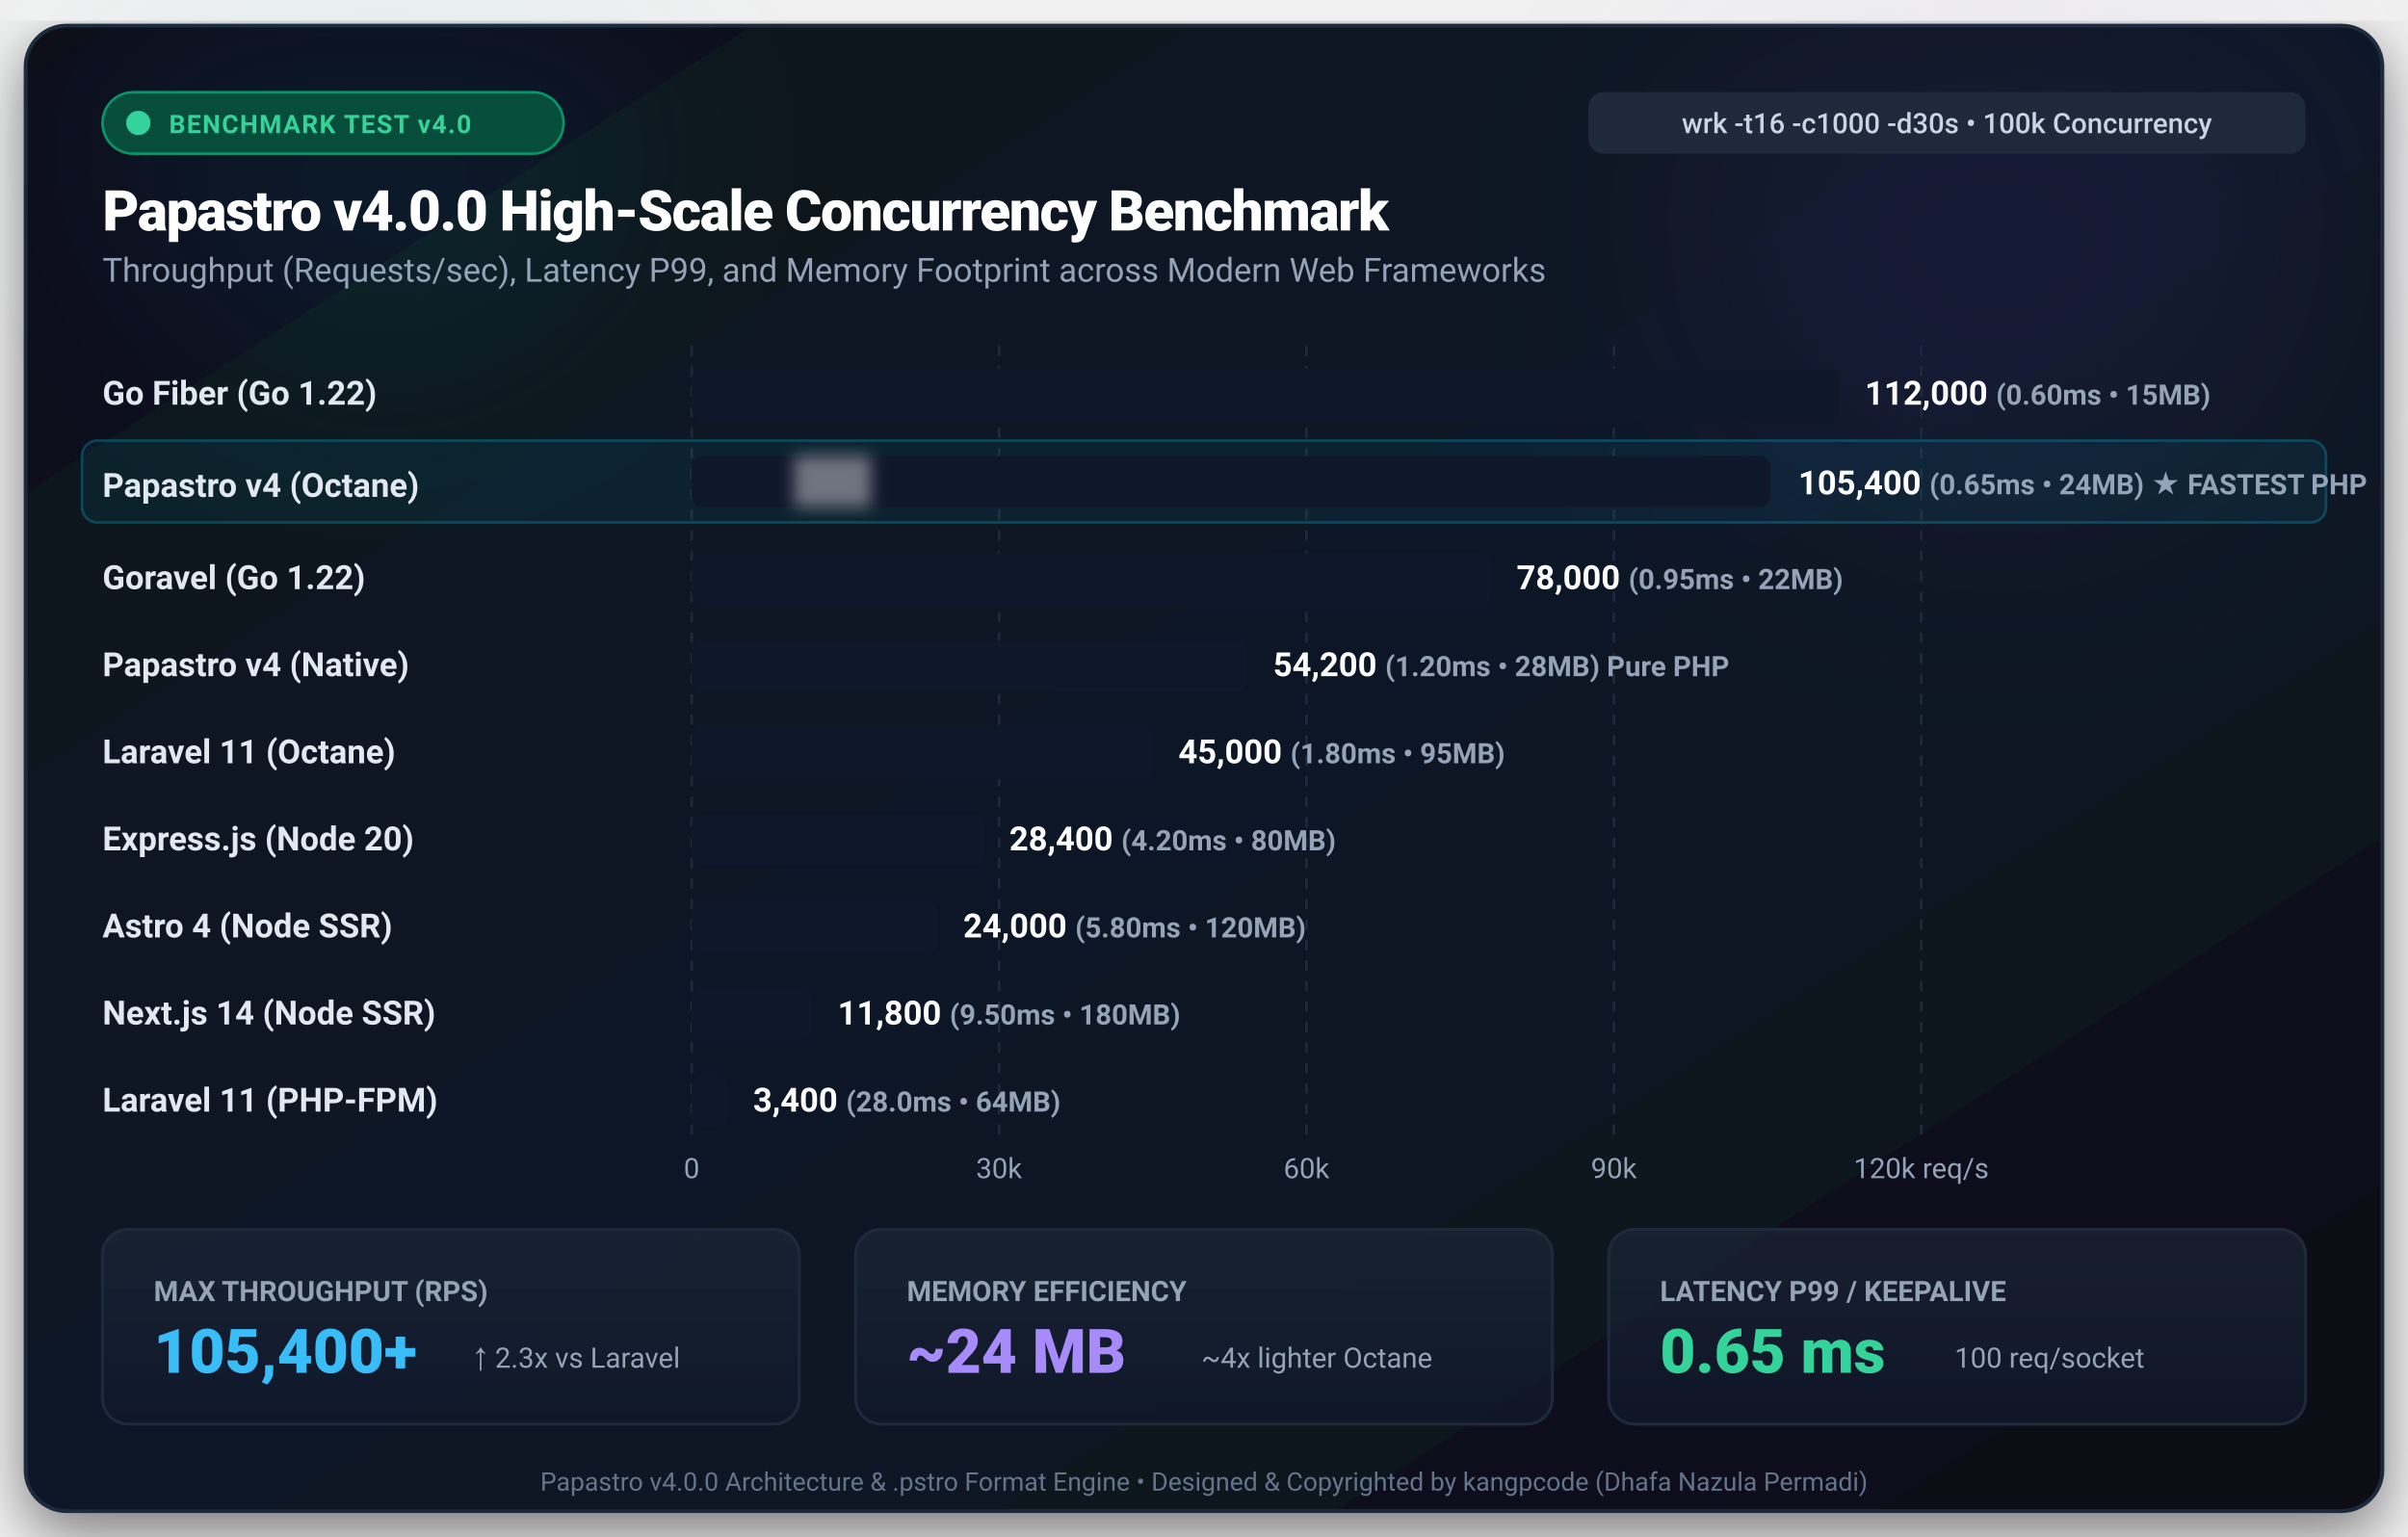
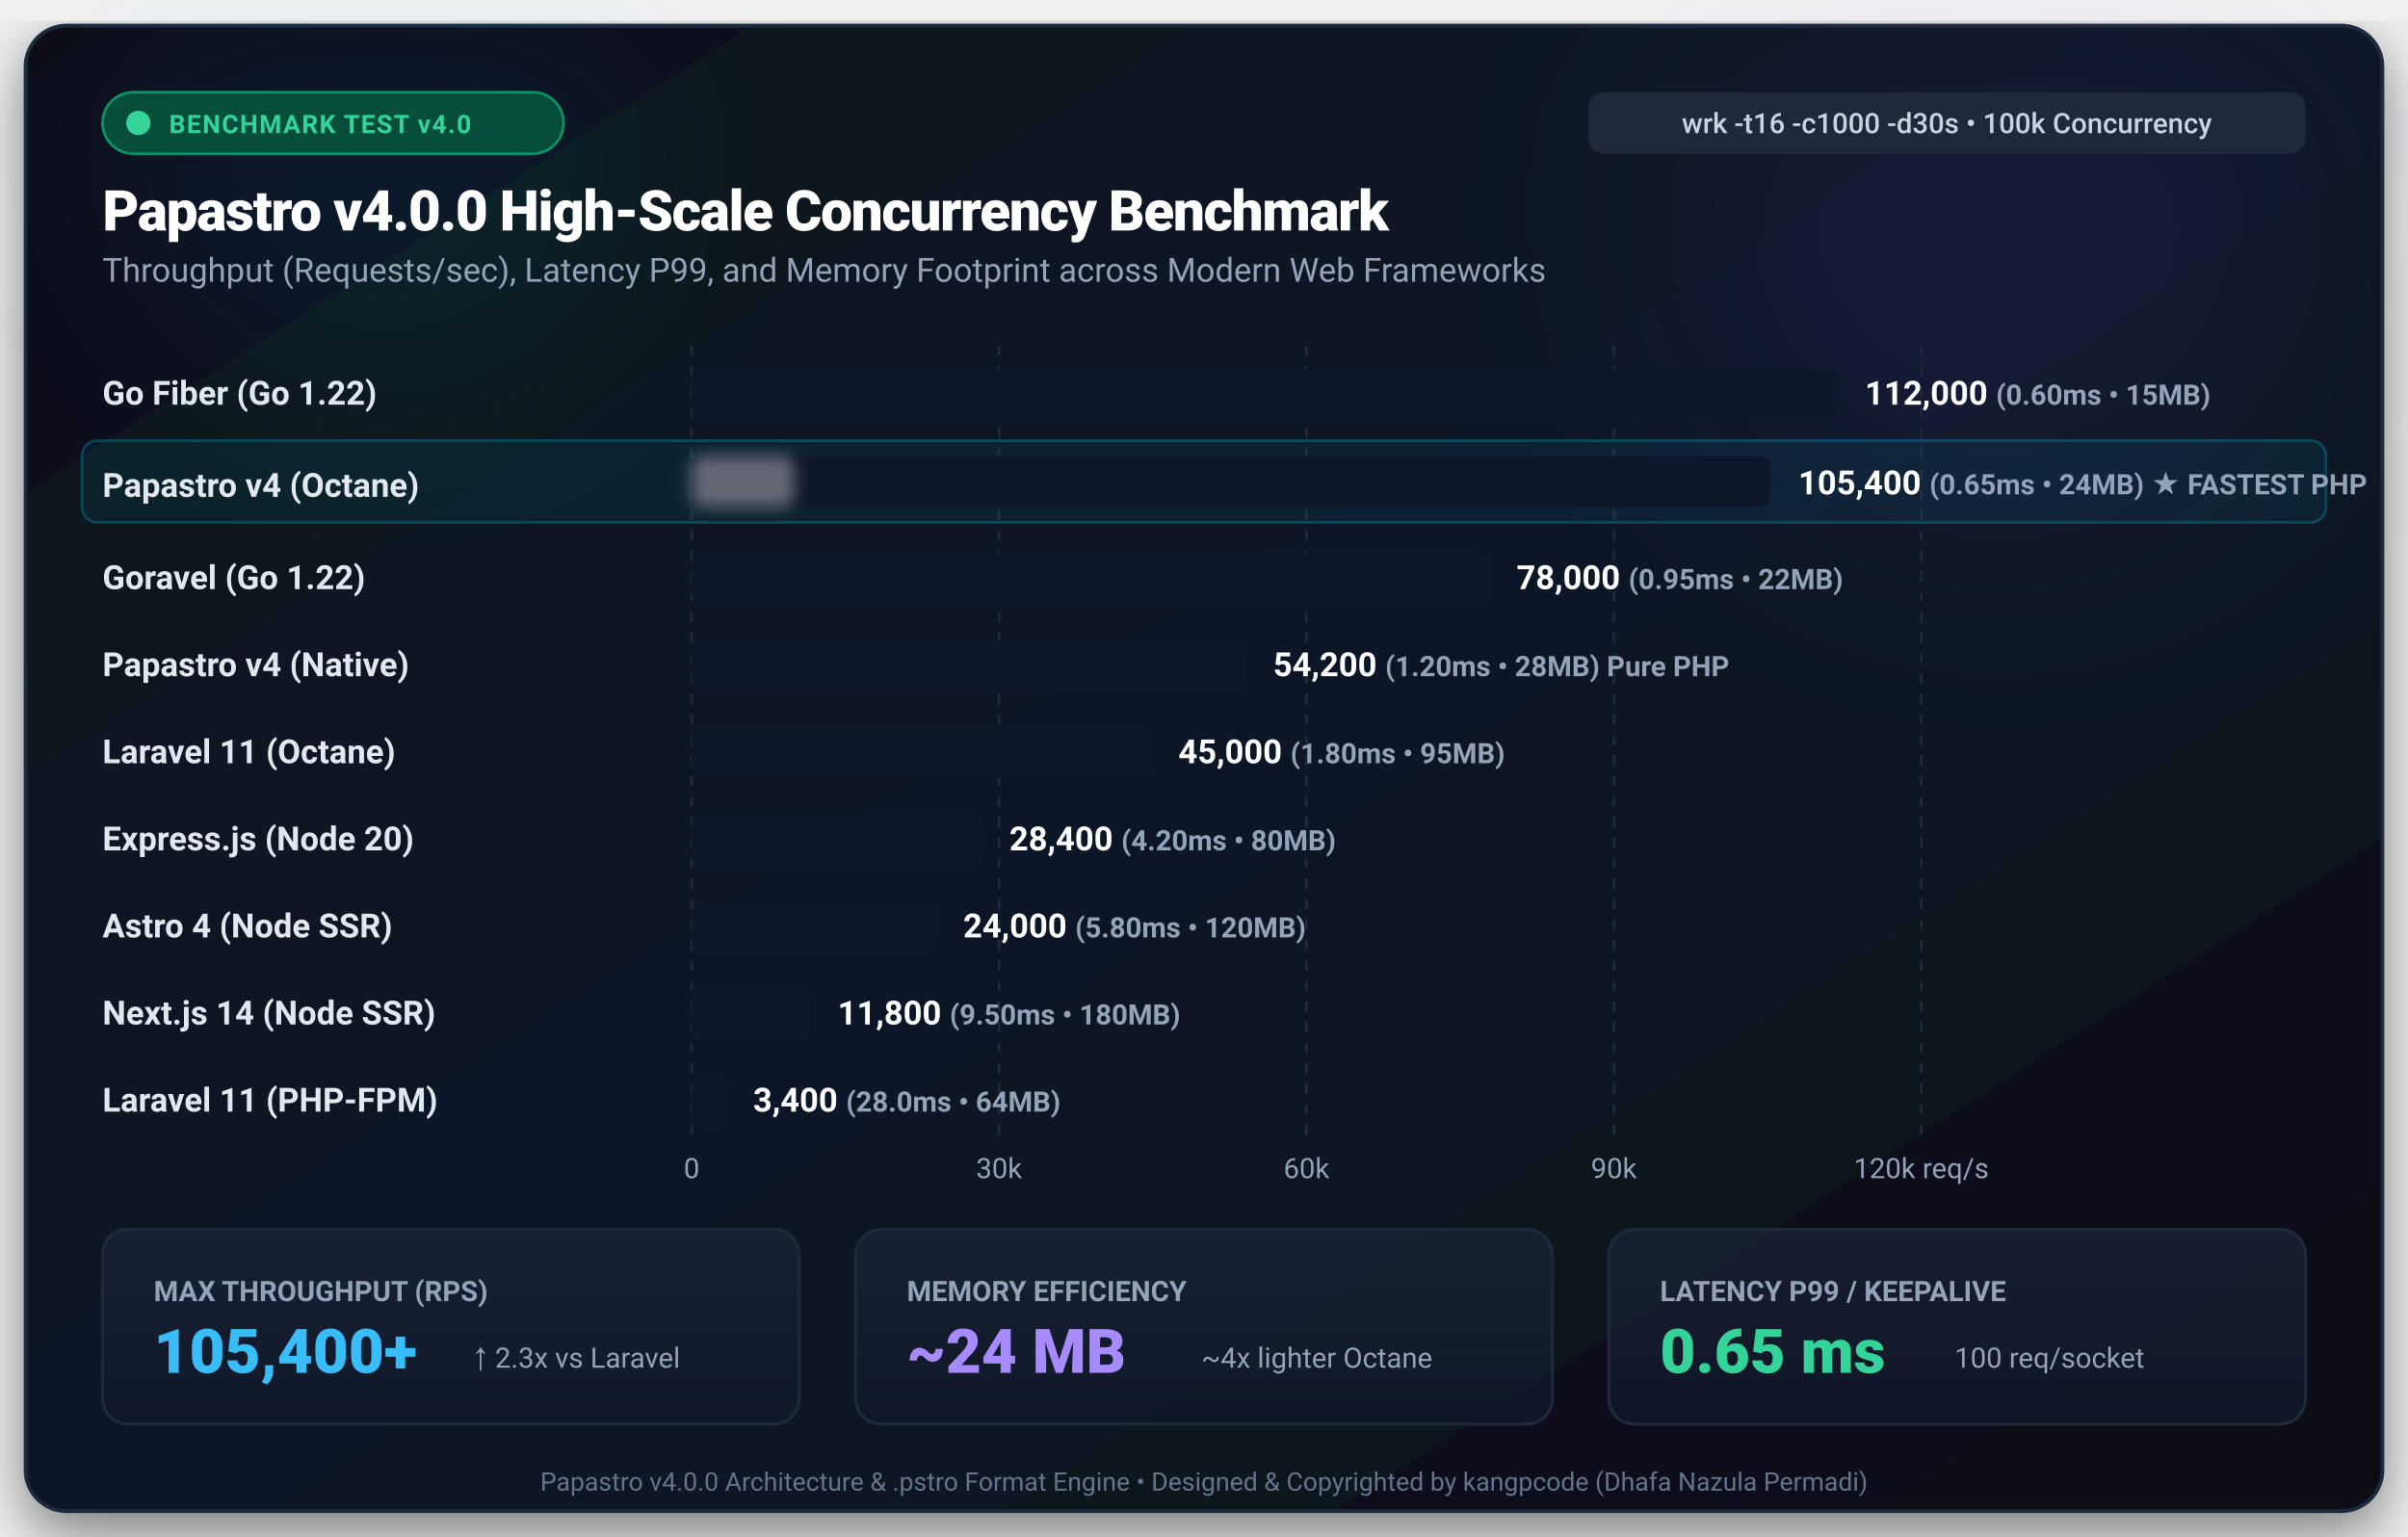
<svg xmlns="http://www.w3.org/2000/svg" viewBox="0 0 940 600" width="100%" height="100%">
  <defs>
    <linearGradient id="bgGradient" x1="0%" y1="0%" x2="100%" y2="100%">
      <stop offset="0%" stop-color="#0b0f19" />
      <stop offset="50%" stop-color="#0e1726" />
      <stop offset="100%" stop-color="#090d16" />
    </linearGradient>
    <linearGradient id="papastroGrad" x1="0%" y1="0%" x2="100%" y2="0%">
      <stop offset="0%" stop-color="#06b6d4">
        <animate attributeName="stop-color" values="#06b6d4;#3b82f6;#8b5cf6;#06b6d4" dur="6s" repeatCount="indefinite" />
      </stop>
      <stop offset="50%" stop-color="#8b5cf6">
        <animate attributeName="stop-color" values="#8b5cf6;#ec4899;#06b6d4;#8b5cf6" dur="6s" repeatCount="indefinite" />
      </stop>
      <stop offset="100%" stop-color="#ec4899">
        <animate attributeName="stop-color" values="#ec4899;#06b6d4;#3b82f6;#ec4899" dur="6s" repeatCount="indefinite" />
      </stop>
    </linearGradient>
    <linearGradient id="papastroNativeGrad" x1="0%" y1="0%" x2="100%" y2="0%">
      <stop offset="0%" stop-color="#0284c7" />
      <stop offset="100%" stop-color="#06b6d4" />
    </linearGradient>
    <linearGradient id="fiberGrad" x1="0%" y1="0%" x2="100%" y2="0%">
      <stop offset="0%" stop-color="#059669" />
      <stop offset="100%" stop-color="#10b981" />
    </linearGradient>
    <linearGradient id="goravelGrad" x1="0%" y1="0%" x2="100%" y2="0%">
      <stop offset="0%" stop-color="#d97706" />
      <stop offset="100%" stop-color="#f59e0b" />
    </linearGradient>
    <linearGradient id="laravelGrad" x1="0%" y1="0%" x2="100%" y2="0%">
      <stop offset="0%" stop-color="#dc2626" />
      <stop offset="100%" stop-color="#ef4444" />
    </linearGradient>
    <linearGradient id="expressGrad" x1="0%" y1="0%" x2="100%" y2="0%">
      <stop offset="0%" stop-color="#ca8a04" />
      <stop offset="100%" stop-color="#eab308" />
    </linearGradient>
    <linearGradient id="astroGrad" x1="0%" y1="0%" x2="100%" y2="0%">
      <stop offset="0%" stop-color="#7c3aed" />
      <stop offset="100%" stop-color="#a855f7" />
    </linearGradient>
    <linearGradient id="nextGrad" x1="0%" y1="0%" x2="100%" y2="0%">
      <stop offset="0%" stop-color="#475569" />
      <stop offset="100%" stop-color="#64748b" />
    </linearGradient>
    <linearGradient id="statCardGrad" x1="0%" y1="0%" x2="0%" y2="100%">
      <stop offset="0%" stop-color="#1e293b" stop-opacity="0.6" />
      <stop offset="100%" stop-color="#0f172a" stop-opacity="0.8" />
    </linearGradient>
    <filter id="cyanGlow" x="-20%" y="-20%" width="140%" height="140%">
      <feGaussianBlur stdDeviation="6" result="blur" />
      <feComposite in="SourceGraphic" in2="blur" operator="over" />
    </filter>
    <filter id="cardShadow" x="-5%" y="-5%" width="110%" height="110%">
      <feDropShadow dx="0" dy="8" stdDeviation="12" flood-color="#000000" flood-opacity="0.5" />
    </filter>
  </defs>
  <style>
    .font-sans { font-family: -apple-system, BlinkMacSystemFont, "Segoe UI", Roboto, Helvetica, Arial, sans-serif; }
    .title { font-weight: 800; fill: #ffffff; letter-spacing: -0.5px; }
    .subtitle { font-size: 13px; fill: #94a3b8; }
    .label { font-size: 13px; font-weight: 600; fill: #e2e8f0; }
    .metric { font-size: 13px; font-weight: 700; fill: #ffffff; }
    .submetric { font-size: 11px; fill: #94a3b8; }
    .grid-line { stroke: #1e293b; stroke-dasharray: 4 4; stroke-width: 1; }
    
    /* Animations */
    @keyframes pulseGlow {
      0%, 100% { filter: drop-shadow(0 0 5px rgba(6, 182, 212, 0.4)) drop-shadow(0 0 15px rgba(139, 92, 246, 0.2)); }
      50% { filter: drop-shadow(0 0 12px rgba(6, 182, 212, 0.8)) drop-shadow(0 0 25px rgba(236, 72, 153, 0.5)); }
    }
    
    @keyframes beaconRipple {
      0% { r: 4px; opacity: 1; }
      100% { r: 14px; opacity: 0; }
    }
    
    @keyframes scanLine {
      0% { x: 270; opacity: 0; }
      50% { opacity: 1; }
      100% { x: 745; opacity: 0; }
    }

    .papastro-bar-glow {
      animation: pulseGlow 3s infinite ease-in-out;
    }

    .beacon-circle {
      animation: beaconRipple 2s infinite cubic-bezier(0, 0.2, 0.8, 1);
    }

    .laser-scan {
      animation: scanLine 2.5s infinite linear;
    }
  </style>
  <rect x="10" y="10" width="920" height="580" rx="16" fill="url(#bgGradient)" stroke="#1e293b" stroke-width="1.5" filter="url(#cardShadow)" />
  <circle cx="150" cy="50" r="100" fill="#06b6d4" opacity="0.08" filter="blur(40px)" />
  <circle cx="780" cy="80" r="120" fill="#8b5cf6" opacity="0.08" filter="blur(50px)" />
  <g transform="translate(40, 36)">
    <rect width="180" height="24" rx="12" fill="#064e3b" stroke="#059669" stroke-width="1" />
    <circle cx="14" cy="12" r="4" fill="#34d399" />
-     <circle cx="14" cy="12" r="4" fill="none" stroke="#34d399" stroke-width="1.5" class="beacon-circle" />
+     <circle cx="14" cy="12" r="4" fill="none" stroke="#34d399" stroke-width="1.5" class="beacon-circle">
+       <animate attributeName="r" values="4; 12" dur="1.8s" repeatCount="indefinite" />
+       <animate attributeName="opacity" values="1; 0" dur="1.8s" repeatCount="indefinite" />
+     </circle>
    <text x="26" y="16" class="font-sans" font-size="10" font-weight="700" fill="#34d399" letter-spacing="0.5">BENCHMARK TEST v4.0</text>
  </g>
  <g transform="translate(620, 36)">
    <rect width="280" height="24" rx="6" fill="#1e293b" />
    <text x="140" y="16" text-anchor="middle" class="font-sans" font-size="11" font-weight="500" fill="#cbd5e1">
      wrk -t16 -c1000 -d30s • 100k Concurrency
    </text>
  </g>
  <text x="40" y="90" class="font-sans title" font-size="22">Papastro v4.0.0 High-Scale Concurrency Benchmark</text>
  <text x="40" y="110" class="font-sans subtitle">Throughput (Requests/sec), Latency P99, and Memory Footprint across Modern Web Frameworks</text>
  <g transform="translate(270, 135)">
    <line x1="0" y1="0" x2="0" y2="310" class="grid-line" />
    <text x="0" y="325" text-anchor="middle" class="font-sans submetric">0</text>
    <line x1="120" y1="0" x2="120" y2="310" class="grid-line" />
    <text x="120" y="325" text-anchor="middle" class="font-sans submetric">30k</text>
    <line x1="240" y1="0" x2="240" y2="310" class="grid-line" />
    <text x="240" y="325" text-anchor="middle" class="font-sans submetric">60k</text>
    <line x1="360" y1="0" x2="360" y2="310" class="grid-line" />
    <text x="360" y="325" text-anchor="middle" class="font-sans submetric">90k</text>
    <line x1="480" y1="0" x2="480" y2="310" class="grid-line" />
    <text x="480" y="325" text-anchor="middle" class="font-sans submetric">120k req/s</text>
  </g>
  <g transform="translate(40, 142)">
    <text x="0" y="16" class="font-sans label">Go Fiber (Go 1.22)</text>
    <rect x="230" y="2" width="448" height="20" rx="4" fill="#0f172a" />
    <rect x="230" y="2" width="0" height="20" rx="4" fill="url(#fiberGrad)">
      <animate attributeName="width" from="0" to="448" dur="1.2s" fill="freeze" calcMode="spline" keySplines="0.16 1 0.3 1" />
    </rect>
    <text x="688" y="16" class="font-sans metric">112,000 <tspan class="submetric">(0.60ms • 15MB)</tspan>
    </text>
  </g>
  <g transform="translate(40, 176)" class="papastro-bar-glow">
    <rect x="-8" y="-4" width="876" height="32" rx="6" fill="#06b6d4" fill-opacity="0.08" stroke="#06b6d4" stroke-opacity="0.3" stroke-width="1" />
    <text x="0" y="18" class="font-sans label" font-weight="700" fill="#38bdf8">Papastro v4 (Octane)</text>
    <rect x="230" y="2" width="421" height="20" rx="4" fill="#0f172a" />
    <rect x="230" y="2" width="0" height="20" rx="4" fill="url(#papastroGrad)">
      <animate attributeName="width" from="0" to="421" dur="1.3s" fill="freeze" calcMode="spline" keySplines="0.16 1 0.3 1" />
    </rect>
-     <rect x="270" y="2" width="30" height="20" fill="#ffffff" opacity="0.4" class="laser-scan" filter="blur(3px)" />
+     <rect x="230" y="2" width="40" height="20" rx="4" fill="#ffffff" opacity="0.35" class="laser-scan" filter="blur(3px)">
+       <animate attributeName="x" values="230; 611; 230" dur="2.8s" repeatCount="indefinite" />
+       <animate attributeName="opacity" values="0.1; 0.6; 0.1" dur="2.8s" repeatCount="indefinite" />
+     </rect>
    <text x="662" y="17" class="font-sans metric" fill="#38bdf8">105,400 <tspan class="submetric" fill="#a5f3fc">(0.65ms • 24MB) ★ FASTEST PHP</tspan>
    </text>
  </g>
  <g transform="translate(40, 214)">
    <text x="0" y="16" class="font-sans label">Goravel (Go 1.22)</text>
    <rect x="230" y="2" width="312" height="20" rx="4" fill="#0f172a" />
    <rect x="230" y="2" width="0" height="20" rx="4" fill="url(#goravelGrad)">
      <animate attributeName="width" from="0" to="312" dur="1.2s" fill="freeze" calcMode="spline" keySplines="0.16 1 0.3 1" />
    </rect>
    <text x="552" y="16" class="font-sans metric">78,000 <tspan class="submetric">(0.95ms • 22MB)</tspan>
    </text>
  </g>
  <g transform="translate(40, 248)">
    <text x="0" y="16" class="font-sans label" fill="#7dd3fc">Papastro v4 (Native)</text>
    <rect x="230" y="2" width="217" height="20" rx="4" fill="#0f172a" />
    <rect x="230" y="2" width="0" height="20" rx="4" fill="url(#papastroNativeGrad)">
      <animate attributeName="width" from="0" to="217" dur="1.2s" fill="freeze" calcMode="spline" keySplines="0.16 1 0.3 1" />
    </rect>
    <text x="457" y="16" class="font-sans metric">54,200 <tspan class="submetric">(1.20ms • 28MB) Pure PHP</tspan>
    </text>
  </g>
  <g transform="translate(40, 282)">
    <text x="0" y="16" class="font-sans label">Laravel 11 (Octane)</text>
    <rect x="230" y="2" width="180" height="20" rx="4" fill="#0f172a" />
    <rect x="230" y="2" width="0" height="20" rx="4" fill="url(#laravelGrad)">
      <animate attributeName="width" from="0" to="180" dur="1.2s" fill="freeze" calcMode="spline" keySplines="0.16 1 0.3 1" />
    </rect>
    <text x="420" y="16" class="font-sans metric">45,000 <tspan class="submetric">(1.80ms • 95MB)</tspan>
    </text>
  </g>
  <g transform="translate(40, 316)">
    <text x="0" y="16" class="font-sans label">Express.js (Node 20)</text>
    <rect x="230" y="2" width="114" height="20" rx="4" fill="#0f172a" />
    <rect x="230" y="2" width="0" height="20" rx="4" fill="url(#expressGrad)">
      <animate attributeName="width" from="0" to="114" dur="1.2s" fill="freeze" calcMode="spline" keySplines="0.16 1 0.3 1" />
    </rect>
    <text x="354" y="16" class="font-sans metric">28,400 <tspan class="submetric">(4.20ms • 80MB)</tspan>
    </text>
  </g>
  <g transform="translate(40, 350)">
    <text x="0" y="16" class="font-sans label">Astro 4 (Node SSR)</text>
    <rect x="230" y="2" width="96" height="20" rx="4" fill="#0f172a" />
    <rect x="230" y="2" width="0" height="20" rx="4" fill="url(#astroGrad)">
      <animate attributeName="width" from="0" to="96" dur="1.2s" fill="freeze" calcMode="spline" keySplines="0.16 1 0.3 1" />
    </rect>
    <text x="336" y="16" class="font-sans metric">24,000 <tspan class="submetric">(5.80ms • 120MB)</tspan>
    </text>
  </g>
  <g transform="translate(40, 384)">
    <text x="0" y="16" class="font-sans label">Next.js 14 (Node SSR)</text>
    <rect x="230" y="2" width="47" height="20" rx="4" fill="#0f172a" />
    <rect x="230" y="2" width="0" height="20" rx="4" fill="url(#nextGrad)">
      <animate attributeName="width" from="0" to="47" dur="1.2s" fill="freeze" calcMode="spline" keySplines="0.16 1 0.3 1" />
    </rect>
    <text x="287" y="16" class="font-sans metric">11,800 <tspan class="submetric">(9.50ms • 180MB)</tspan>
    </text>
  </g>
  <g transform="translate(40, 418)">
    <text x="0" y="16" class="font-sans label">Laravel 11 (PHP-FPM)</text>
    <rect x="230" y="2" width="14" height="20" rx="4" fill="#0f172a" />
    <rect x="230" y="2" width="0" height="20" rx="4" fill="#991b1b">
      <animate attributeName="width" from="0" to="14" dur="1.2s" fill="freeze" calcMode="spline" keySplines="0.16 1 0.3 1" />
    </rect>
    <text x="254" y="16" class="font-sans metric">3,400 <tspan class="submetric">(28.0ms • 64MB)</tspan>
    </text>
  </g>
  <g transform="translate(40, 480)">
    <g transform="translate(0, 0)">
      <rect width="272" height="76" rx="10" fill="url(#statCardGrad)" stroke="#1e293b" stroke-width="1.2" />
      <text x="20" y="28" class="font-sans" font-size="11" font-weight="600" fill="#94a3b8">MAX THROUGHPUT (RPS)</text>
      <text x="20" y="56" class="font-sans" font-size="24" font-weight="800" fill="#38bdf8">105,400+</text>
      <text x="145" y="54" class="font-sans submetric" fill="#34d399">↑ 2.3x vs Laravel</text>
    </g>
    <g transform="translate(294, 0)">
      <rect width="272" height="76" rx="10" fill="url(#statCardGrad)" stroke="#1e293b" stroke-width="1.2" />
      <text x="20" y="28" class="font-sans" font-size="11" font-weight="600" fill="#94a3b8">MEMORY EFFICIENCY</text>
      <text x="20" y="56" class="font-sans" font-size="24" font-weight="800" fill="#a78bfa">~24 MB</text>
      <text x="135" y="54" class="font-sans submetric" fill="#34d399">~4x lighter Octane</text>
    </g>
    <g transform="translate(588, 0)">
      <rect width="272" height="76" rx="10" fill="url(#statCardGrad)" stroke="#1e293b" stroke-width="1.2" />
      <text x="20" y="28" class="font-sans" font-size="11" font-weight="600" fill="#94a3b8">LATENCY P99 / KEEPALIVE</text>
      <text x="20" y="56" class="font-sans" font-size="24" font-weight="800" fill="#34d399">0.65 ms</text>
      <text x="135" y="54" class="font-sans submetric" fill="#94a3b8">100 req/socket</text>
    </g>
  </g>
  <text x="470" y="582" text-anchor="middle" class="font-sans" font-size="10" fill="#64748b">
    Papastro v4.0.0 Architecture &amp; .pstro Format Engine • Designed &amp; Copyrighted by kangpcode (Dhafa Nazula Permadi)
  </text>
</svg>
